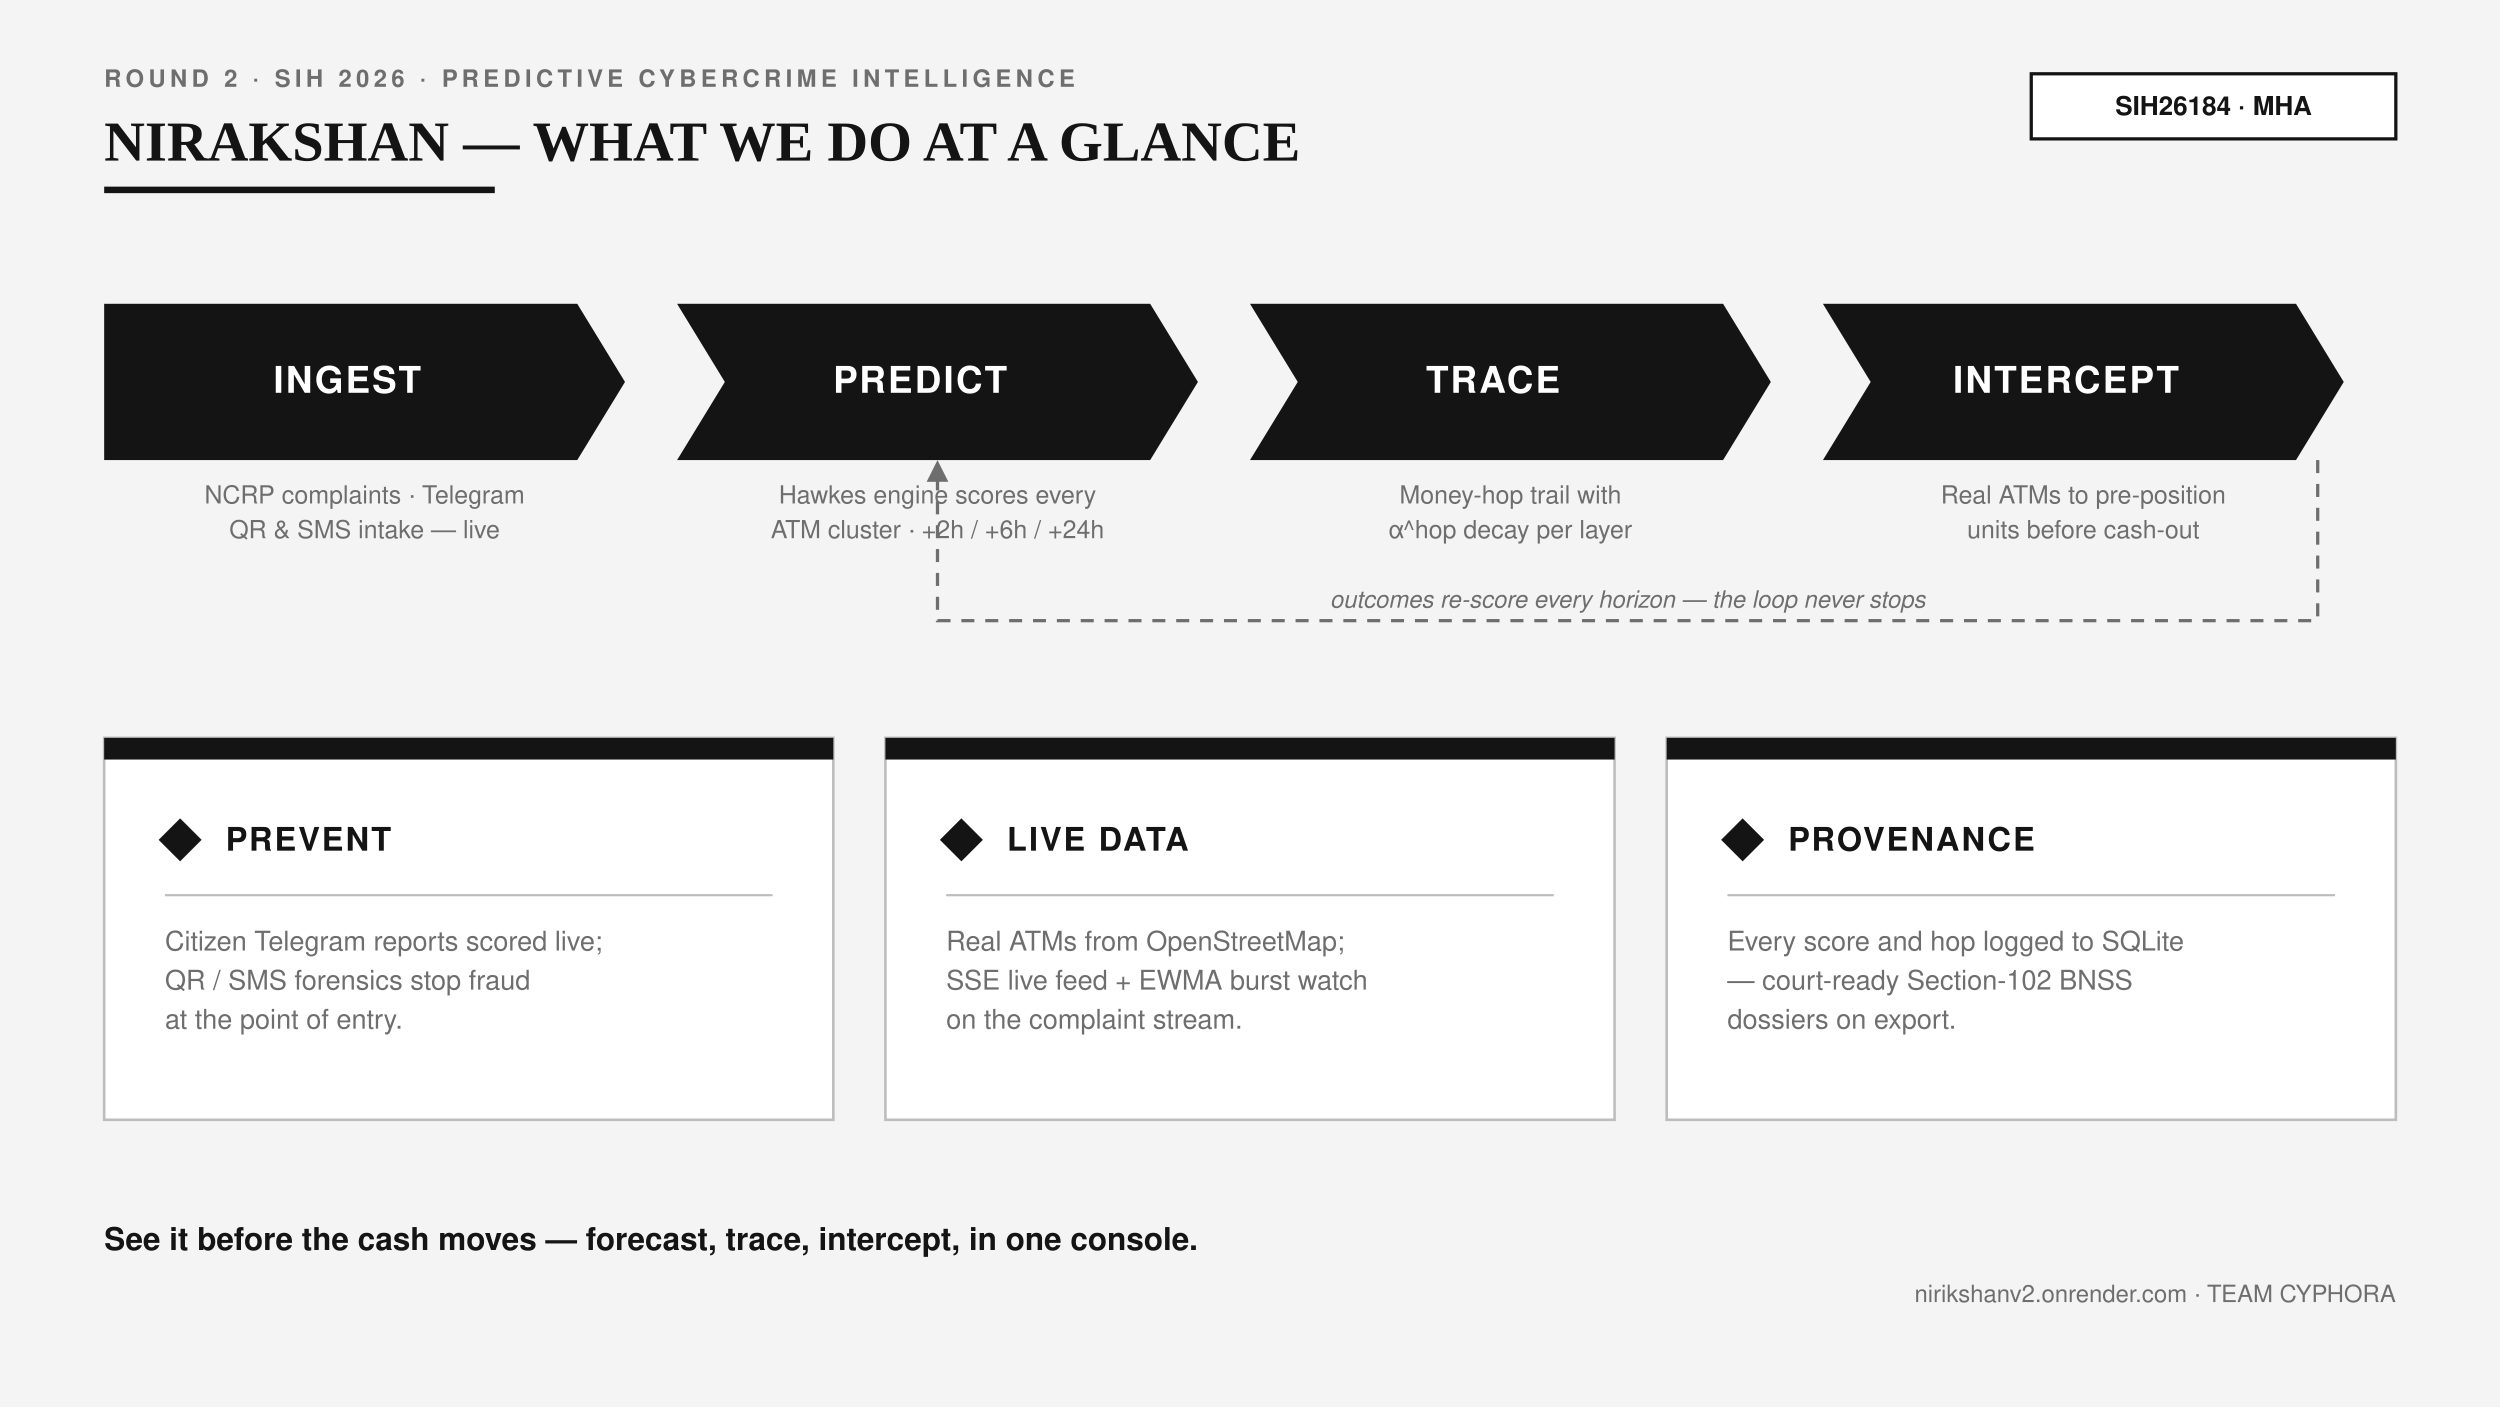
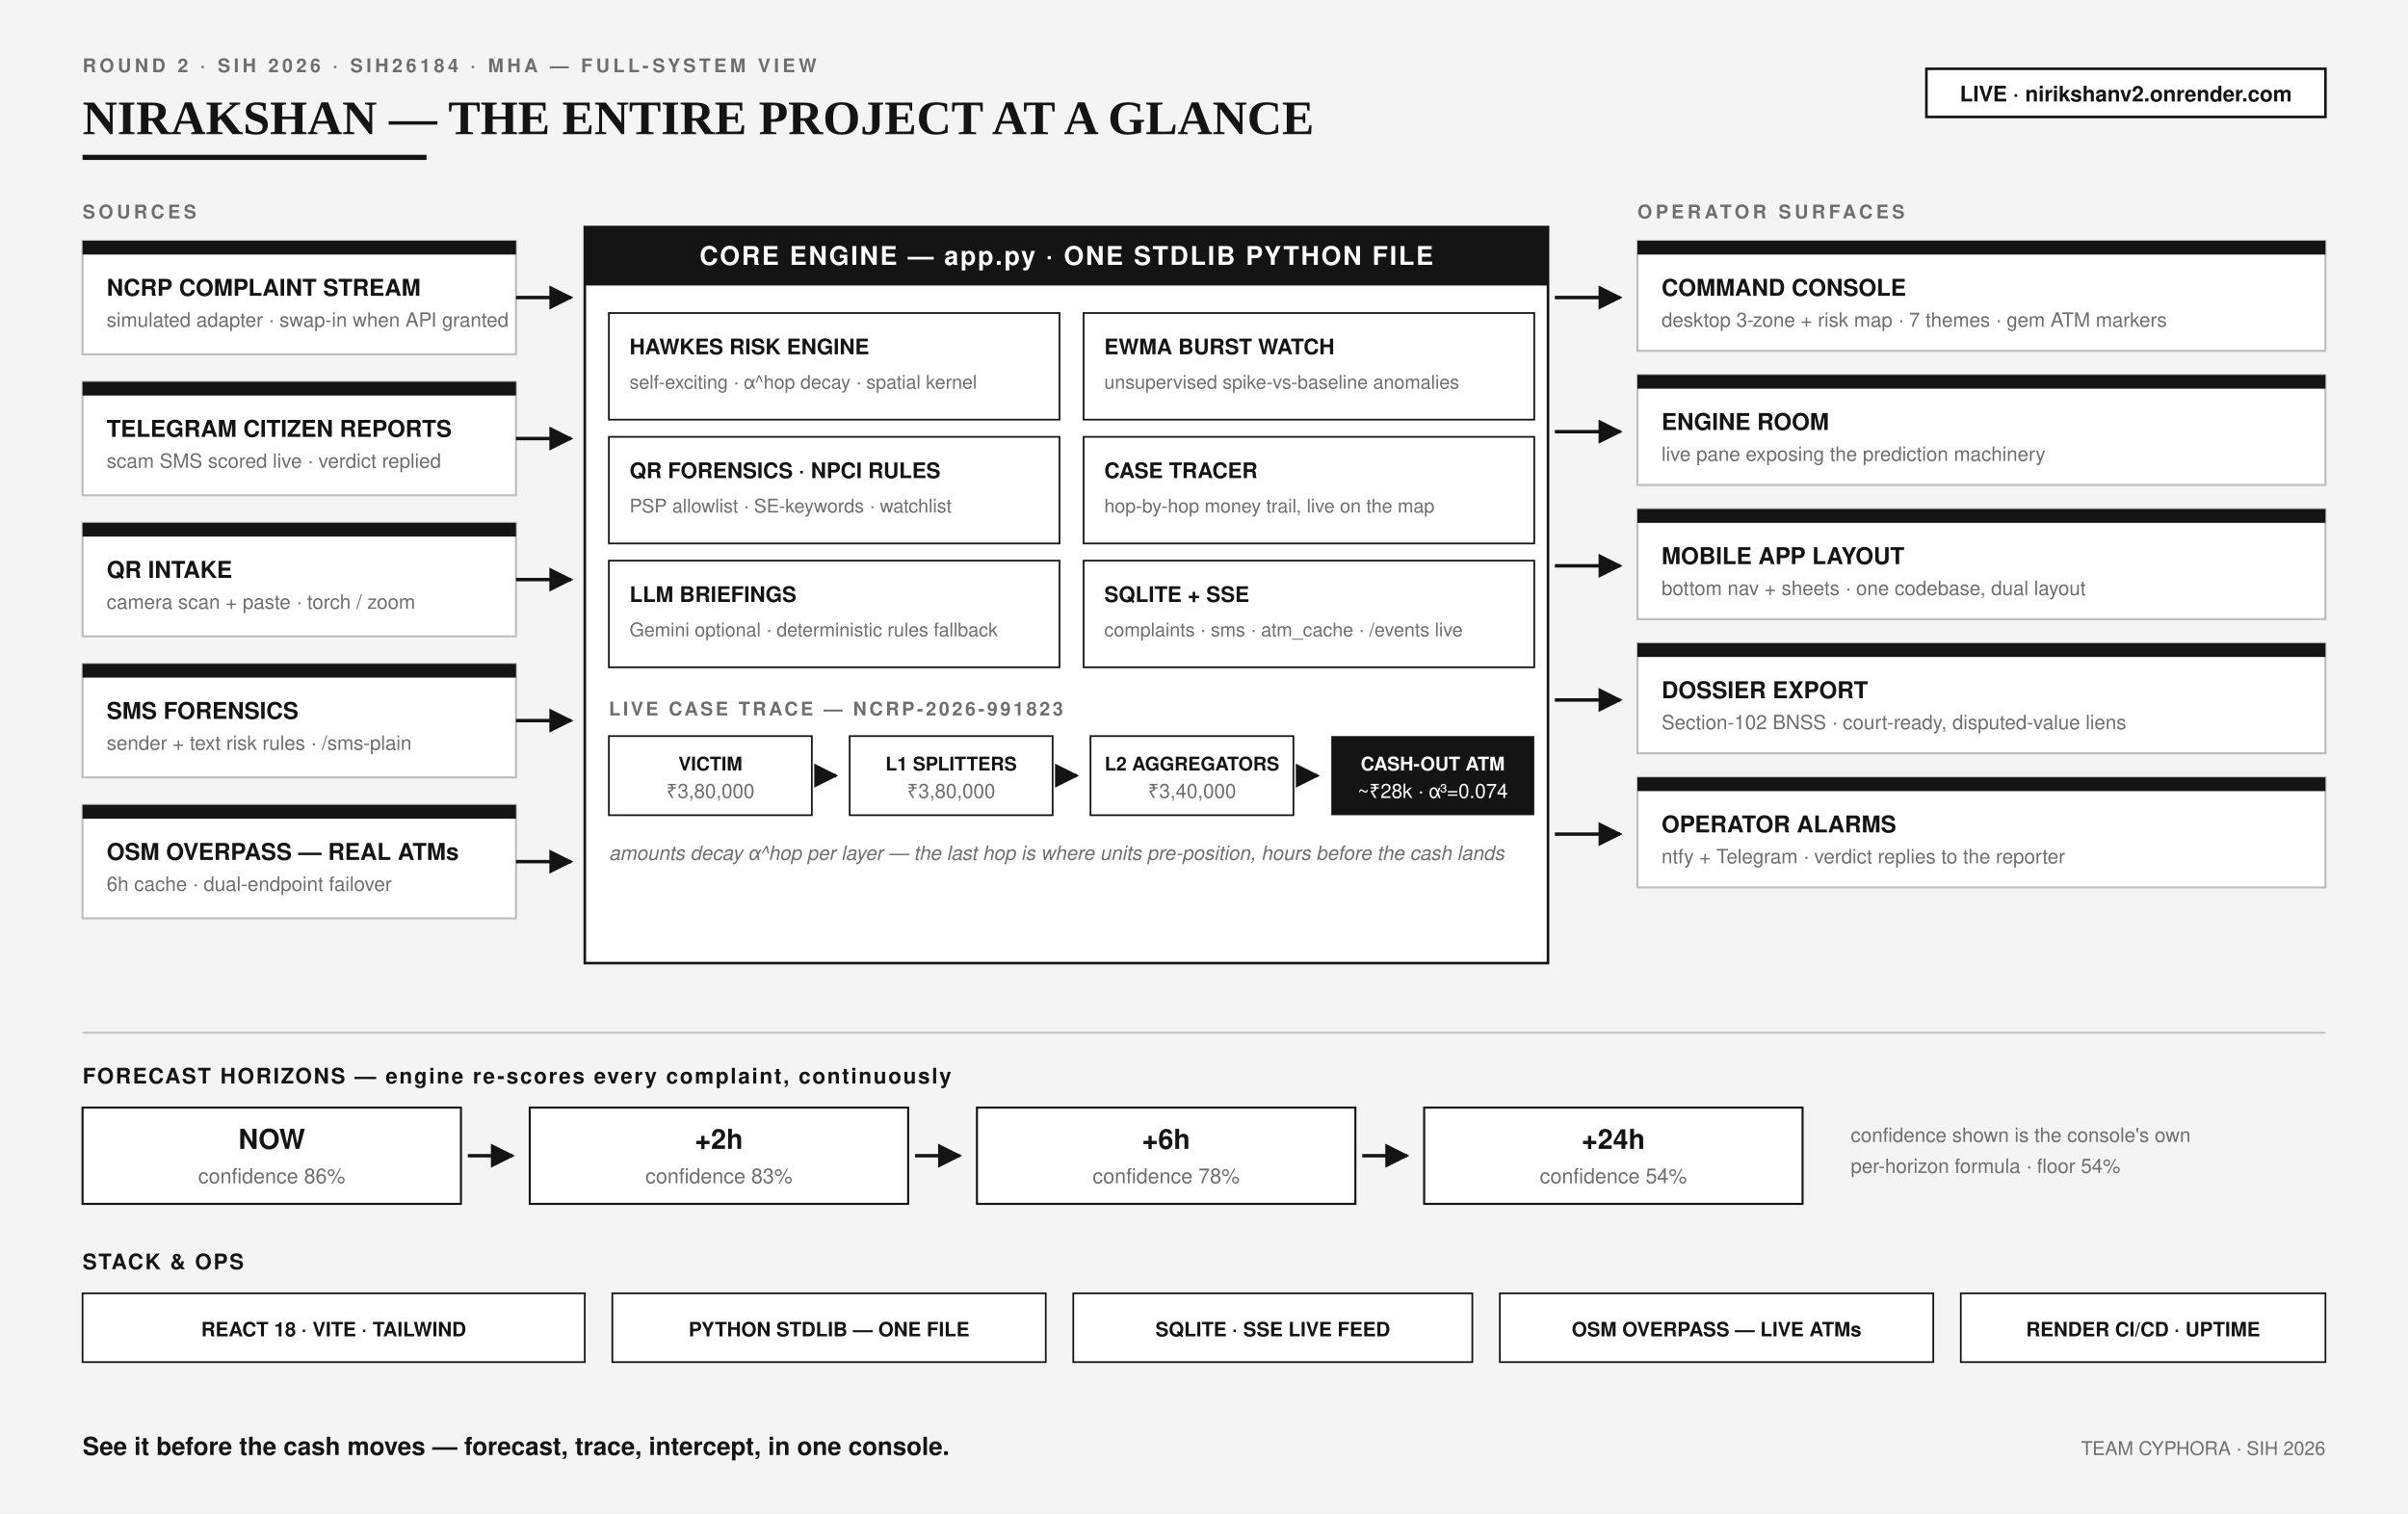
- <svg xmlns="http://www.w3.org/2000/svg" width="1152" height="648" viewBox="0 0 1152 648" role="img" aria-labelledby="title desc">
-   <rect x="0" y="0" width="1152" height="648" fill="#F4F4F4" />
-   <text x="48" y="40" font-family="Helvetica, Arial, sans-serif" font-size="11" font-weight="bold" fill="#6E6E6E" letter-spacing="2">ROUND 2 · SIH 2026 · PREDICTIVE CYBERCRIME INTELLIGENCE</text>
-   <text x="48" y="74" font-family="Georgia, 'Times New Roman', serif" font-size="26" font-weight="bold" fill="#141414">NIRAKSHAN — WHAT WE DO AT A GLANCE</text>
-   <rect x="48" y="86" width="180" height="3" fill="#141414" />
-   <rect x="936" y="34" width="168" height="30" fill="#FFFFFF" stroke="#141414" stroke-width="1.5" />
-   <text x="1020" y="53" text-anchor="middle" font-family="Helvetica, Arial, sans-serif" font-size="12" font-weight="bold" fill="#141414">SIH26184 · MHA</text>
-   <polygon points="48,140 266,140 288,176 266,212 48,212" fill="#141414" />
-   <text x="160" y="181" text-anchor="middle" font-family="Helvetica, Arial, sans-serif" font-size="17" font-weight="bold" fill="#FFFFFF" letter-spacing="1">INGEST</text>
-   <polygon points="312,140 530,140 552,176 530,212 312,212 334,176" fill="#141414" />
-   <text x="424" y="181" text-anchor="middle" font-family="Helvetica, Arial, sans-serif" font-size="17" font-weight="bold" fill="#FFFFFF" letter-spacing="1">PREDICT</text>
-   <polygon points="576,140 794,140 816,176 794,212 576,212 598,176" fill="#141414" />
-   <text x="688" y="181" text-anchor="middle" font-family="Helvetica, Arial, sans-serif" font-size="17" font-weight="bold" fill="#FFFFFF" letter-spacing="1">TRACE</text>
-   <polygon points="840,140 1058,140 1080,176 1058,212 840,212 862,176" fill="#141414" />
-   <text x="952" y="181" text-anchor="middle" font-family="Helvetica, Arial, sans-serif" font-size="17" font-weight="bold" fill="#FFFFFF" letter-spacing="1">INTERCEPT</text>
-   <text x="168" y="232" text-anchor="middle" font-family="Helvetica, Arial, sans-serif" font-size="11.5" fill="#6E6E6E">NCRP complaints · Telegram</text>
-   <text x="168" y="248" text-anchor="middle" font-family="Helvetica, Arial, sans-serif" font-size="11.5" fill="#6E6E6E">QR &amp; SMS intake — live</text>
-   <text x="432" y="232" text-anchor="middle" font-family="Helvetica, Arial, sans-serif" font-size="11.5" fill="#6E6E6E">Hawkes engine scores every</text>
-   <text x="432" y="248" text-anchor="middle" font-family="Helvetica, Arial, sans-serif" font-size="11.5" fill="#6E6E6E">ATM cluster · +2h / +6h / +24h</text>
-   <text x="696" y="232" text-anchor="middle" font-family="Helvetica, Arial, sans-serif" font-size="11.5" fill="#6E6E6E">Money-hop trail with</text>
-   <text x="696" y="248" text-anchor="middle" font-family="Helvetica, Arial, sans-serif" font-size="11.5" fill="#6E6E6E">α^hop decay per layer</text>
-   <text x="960" y="232" text-anchor="middle" font-family="Helvetica, Arial, sans-serif" font-size="11.5" fill="#6E6E6E">Real ATMs to pre-position</text>
-   <text x="960" y="248" text-anchor="middle" font-family="Helvetica, Arial, sans-serif" font-size="11.5" fill="#6E6E6E">units before cash-out</text>
-   <path d="M 1068 212 L 1068 286 L 432 286 L 432 220" fill="none" stroke="#6E6E6E" stroke-width="1.5" stroke-dasharray="6 5" />
-   <polygon points="432,212 427,222 437,222" fill="#6E6E6E" />
-   <text x="750" y="280" text-anchor="middle" font-family="Helvetica, Arial, sans-serif" font-size="11" font-style="italic" fill="#6E6E6E">outcomes re-score every horizon — the loop never stops</text>
-   <rect x="48" y="340" width="336" height="176" fill="#FFFFFF" stroke="#BDBDBD" stroke-width="1.2" />
-   <rect x="48" y="340" width="336" height="10" fill="#141414" />
-   <rect x="76" y="380" width="14" height="14" transform="rotate(45 83 387)" fill="#141414" />
-   <text x="104" y="392" font-family="Helvetica, Arial, sans-serif" font-size="15" font-weight="bold" fill="#141414" letter-spacing="1">PREVENT</text>
-   <rect x="76" y="412" width="280" height="1" fill="#BDBDBD" />
-   <text x="76" y="438" font-family="Helvetica, Arial, sans-serif" font-size="12.5" fill="#6E6E6E">Citizen Telegram reports scored live;</text>
-   <text x="76" y="456" font-family="Helvetica, Arial, sans-serif" font-size="12.5" fill="#6E6E6E">QR / SMS forensics stop fraud</text>
-   <text x="76" y="474" font-family="Helvetica, Arial, sans-serif" font-size="12.5" fill="#6E6E6E">at the point of entry.</text>
-   <rect x="408" y="340" width="336" height="176" fill="#FFFFFF" stroke="#BDBDBD" stroke-width="1.2" />
-   <rect x="408" y="340" width="336" height="10" fill="#141414" />
-   <rect x="436" y="380" width="14" height="14" transform="rotate(45 443 387)" fill="#141414" />
-   <text x="464" y="392" font-family="Helvetica, Arial, sans-serif" font-size="15" font-weight="bold" fill="#141414" letter-spacing="1">LIVE DATA</text>
-   <rect x="436" y="412" width="280" height="1" fill="#BDBDBD" />
-   <text x="436" y="438" font-family="Helvetica, Arial, sans-serif" font-size="12.5" fill="#6E6E6E">Real ATMs from OpenStreetMap;</text>
-   <text x="436" y="456" font-family="Helvetica, Arial, sans-serif" font-size="12.5" fill="#6E6E6E">SSE live feed + EWMA burst watch</text>
-   <text x="436" y="474" font-family="Helvetica, Arial, sans-serif" font-size="12.5" fill="#6E6E6E">on the complaint stream.</text>
-   <rect x="768" y="340" width="336" height="176" fill="#FFFFFF" stroke="#BDBDBD" stroke-width="1.2" />
-   <rect x="768" y="340" width="336" height="10" fill="#141414" />
-   <rect x="796" y="380" width="14" height="14" transform="rotate(45 803 387)" fill="#141414" />
-   <text x="824" y="392" font-family="Helvetica, Arial, sans-serif" font-size="15" font-weight="bold" fill="#141414" letter-spacing="1">PROVENANCE</text>
-   <rect x="796" y="412" width="280" height="1" fill="#BDBDBD" />
-   <text x="796" y="438" font-family="Helvetica, Arial, sans-serif" font-size="12.5" fill="#6E6E6E">Every score and hop logged to SQLite</text>
-   <text x="796" y="456" font-family="Helvetica, Arial, sans-serif" font-size="12.5" fill="#6E6E6E">— court-ready Section-102 BNSS</text>
-   <text x="796" y="474" font-family="Helvetica, Arial, sans-serif" font-size="12.5" fill="#6E6E6E">dossiers on export.</text>
-   <text x="48" y="576" font-family="Helvetica, Arial, sans-serif" font-size="14.5" font-weight="bold" fill="#141414">See it before the cash moves — forecast, trace, intercept, in one console.</text>
-   <text x="1104" y="600" text-anchor="end" font-family="Helvetica, Arial, sans-serif" font-size="11" fill="#6E6E6E">nirikshanv2.onrender.com · TEAM CYPHORA</text>
+ <svg xmlns="http://www.w3.org/2000/svg" width="1400" height="880" viewBox="0 0 1400 880" role="img" aria-labelledby="title desc">
+   <defs>
+     <marker id="ah" viewBox="0 0 10 10" refX="9" refY="5" markerWidth="7" markerHeight="7" orient="auto-start-reverse">
+       <polygon points="0,0 10,5 0,10" fill="#141414" />
+     </marker>
+   </defs>
+   <rect x="0" y="0" width="1400" height="880" fill="#F4F4F4" />
+   <text x="48" y="42" font-family="Helvetica, Arial, sans-serif" font-size="11" font-weight="bold" fill="#6E6E6E" letter-spacing="2">ROUND 2 · SIH 2026 · SIH26184 · MHA — FULL-SYSTEM VIEW</text>
+   <text x="48" y="78" font-family="Georgia, 'Times New Roman', serif" font-size="28" font-weight="bold" fill="#141414">NIRAKSHAN — THE ENTIRE PROJECT AT A GLANCE</text>
+   <rect x="48" y="90" width="200" height="3" fill="#141414" />
+   <rect x="1120" y="40" width="232" height="28" fill="#FFFFFF" stroke="#141414" stroke-width="1.5" />
+   <text x="1236" y="59" text-anchor="middle" font-family="Helvetica, Arial, sans-serif" font-size="12.5" font-weight="bold" fill="#141414">LIVE · nirikshanv2.onrender.com</text>
+   <text x="48" y="127" font-family="Helvetica, Arial, sans-serif" font-size="11" font-weight="bold" fill="#6E6E6E" letter-spacing="2">SOURCES</text>
+   <text x="952" y="127" font-family="Helvetica, Arial, sans-serif" font-size="11" font-weight="bold" fill="#6E6E6E" letter-spacing="2">OPERATOR SURFACES</text>
+   <rect x="48" y="140" width="252" height="66" fill="#FFFFFF" stroke="#BDBDBD" stroke-width="1.2" />
+   <rect x="48" y="140" width="252" height="8" fill="#141414" />
+   <text x="62" y="172" font-family="Helvetica, Arial, sans-serif" font-size="13.5" font-weight="bold" fill="#141414">NCRP COMPLAINT STREAM</text>
+   <text x="62" y="190" font-family="Helvetica, Arial, sans-serif" font-size="11.5" fill="#6E6E6E">simulated adapter · swap-in when API granted</text>
+   <line x1="300" y1="173" x2="332" y2="173" stroke="#141414" stroke-width="2" marker-end="url(#ah)" />
+   <rect x="48" y="222" width="252" height="66" fill="#FFFFFF" stroke="#BDBDBD" stroke-width="1.2" />
+   <rect x="48" y="222" width="252" height="8" fill="#141414" />
+   <text x="62" y="254" font-family="Helvetica, Arial, sans-serif" font-size="13.5" font-weight="bold" fill="#141414">TELEGRAM CITIZEN REPORTS</text>
+   <text x="62" y="272" font-family="Helvetica, Arial, sans-serif" font-size="11.5" fill="#6E6E6E">scam SMS scored live · verdict replied</text>
+   <line x1="300" y1="255" x2="332" y2="255" stroke="#141414" stroke-width="2" marker-end="url(#ah)" />
+   <rect x="48" y="304" width="252" height="66" fill="#FFFFFF" stroke="#BDBDBD" stroke-width="1.2" />
+   <rect x="48" y="304" width="252" height="8" fill="#141414" />
+   <text x="62" y="336" font-family="Helvetica, Arial, sans-serif" font-size="13.5" font-weight="bold" fill="#141414">QR INTAKE</text>
+   <text x="62" y="354" font-family="Helvetica, Arial, sans-serif" font-size="11.5" fill="#6E6E6E">camera scan + paste · torch / zoom</text>
+   <line x1="300" y1="337" x2="332" y2="337" stroke="#141414" stroke-width="2" marker-end="url(#ah)" />
+   <rect x="48" y="386" width="252" height="66" fill="#FFFFFF" stroke="#BDBDBD" stroke-width="1.2" />
+   <rect x="48" y="386" width="252" height="8" fill="#141414" />
+   <text x="62" y="418" font-family="Helvetica, Arial, sans-serif" font-size="13.5" font-weight="bold" fill="#141414">SMS FORENSICS</text>
+   <text x="62" y="436" font-family="Helvetica, Arial, sans-serif" font-size="11.5" fill="#6E6E6E">sender + text risk rules · /sms-plain</text>
+   <line x1="300" y1="419" x2="332" y2="419" stroke="#141414" stroke-width="2" marker-end="url(#ah)" />
+   <rect x="48" y="468" width="252" height="66" fill="#FFFFFF" stroke="#BDBDBD" stroke-width="1.2" />
+   <rect x="48" y="468" width="252" height="8" fill="#141414" />
+   <text x="62" y="500" font-family="Helvetica, Arial, sans-serif" font-size="13.5" font-weight="bold" fill="#141414">OSM OVERPASS — REAL ATMs</text>
+   <text x="62" y="518" font-family="Helvetica, Arial, sans-serif" font-size="11.5" fill="#6E6E6E">6h cache · dual-endpoint failover</text>
+   <line x1="300" y1="501" x2="332" y2="501" stroke="#141414" stroke-width="2" marker-end="url(#ah)" />
+   <rect x="340" y="132" width="560" height="428" fill="#FFFFFF" stroke="#141414" stroke-width="1.5" />
+   <rect x="340" y="132" width="560" height="34" fill="#141414" />
+   <text x="620" y="154" text-anchor="middle" font-family="Helvetica, Arial, sans-serif" font-size="15" font-weight="bold" fill="#FFFFFF" letter-spacing="1">CORE ENGINE — app.py · ONE STDLIB PYTHON FILE</text>
+   <rect x="354" y="182" width="262" height="62" fill="#FFFFFF" stroke="#141414" stroke-width="1" />
+   <text x="366" y="206" font-family="Helvetica, Arial, sans-serif" font-size="12.5" font-weight="bold" fill="#141414">HAWKES RISK ENGINE</text>
+   <text x="366" y="226" font-family="Helvetica, Arial, sans-serif" font-size="11" fill="#6E6E6E">self-exciting · α^hop decay · spatial kernel</text>
+   <rect x="630" y="182" width="262" height="62" fill="#FFFFFF" stroke="#141414" stroke-width="1" />
+   <text x="642" y="206" font-family="Helvetica, Arial, sans-serif" font-size="12.5" font-weight="bold" fill="#141414">EWMA BURST WATCH</text>
+   <text x="642" y="226" font-family="Helvetica, Arial, sans-serif" font-size="11" fill="#6E6E6E">unsupervised spike-vs-baseline anomalies</text>
+   <rect x="354" y="254" width="262" height="62" fill="#FFFFFF" stroke="#141414" stroke-width="1" />
+   <text x="366" y="278" font-family="Helvetica, Arial, sans-serif" font-size="12.5" font-weight="bold" fill="#141414">QR FORENSICS · NPCI RULES</text>
+   <text x="366" y="298" font-family="Helvetica, Arial, sans-serif" font-size="11" fill="#6E6E6E">PSP allowlist · SE-keywords · watchlist</text>
+   <rect x="630" y="254" width="262" height="62" fill="#FFFFFF" stroke="#141414" stroke-width="1" />
+   <text x="642" y="278" font-family="Helvetica, Arial, sans-serif" font-size="12.5" font-weight="bold" fill="#141414">CASE TRACER</text>
+   <text x="642" y="298" font-family="Helvetica, Arial, sans-serif" font-size="11" fill="#6E6E6E">hop-by-hop money trail, live on the map</text>
+   <rect x="354" y="326" width="262" height="62" fill="#FFFFFF" stroke="#141414" stroke-width="1" />
+   <text x="366" y="350" font-family="Helvetica, Arial, sans-serif" font-size="12.5" font-weight="bold" fill="#141414">LLM BRIEFINGS</text>
+   <text x="366" y="370" font-family="Helvetica, Arial, sans-serif" font-size="11" fill="#6E6E6E">Gemini optional · deterministic rules fallback</text>
+   <rect x="630" y="326" width="262" height="62" fill="#FFFFFF" stroke="#141414" stroke-width="1" />
+   <text x="642" y="350" font-family="Helvetica, Arial, sans-serif" font-size="12.5" font-weight="bold" fill="#141414">SQLITE + SSE</text>
+   <text x="642" y="370" font-family="Helvetica, Arial, sans-serif" font-size="11" fill="#6E6E6E">complaints · sms · atm_cache · /events live</text>
+   <text x="354" y="416" font-family="Helvetica, Arial, sans-serif" font-size="11" font-weight="bold" fill="#6E6E6E" letter-spacing="1.5">LIVE CASE TRACE — NCRP-2026-991823</text>
+   <rect x="354" y="428" width="118" height="46" fill="#FFFFFF" stroke="#141414" stroke-width="1" />
+   <text x="413" y="448" text-anchor="middle" font-family="Helvetica, Arial, sans-serif" font-size="11" font-weight="bold" fill="#141414">VICTIM</text>
+   <text x="413" y="464" text-anchor="middle" font-family="Helvetica, Arial, sans-serif" font-size="11.5" fill="#6E6E6E">₹3,80,000</text>
+   <line x1="474" y1="451" x2="486" y2="451" stroke="#141414" stroke-width="2" marker-end="url(#ah)" />
+   <rect x="494" y="428" width="118" height="46" fill="#FFFFFF" stroke="#141414" stroke-width="1" />
+   <text x="553" y="448" text-anchor="middle" font-family="Helvetica, Arial, sans-serif" font-size="11" font-weight="bold" fill="#141414">L1 SPLITTERS</text>
+   <text x="553" y="464" text-anchor="middle" font-family="Helvetica, Arial, sans-serif" font-size="11.5" fill="#6E6E6E">₹3,80,000</text>
+   <line x1="614" y1="451" x2="626" y2="451" stroke="#141414" stroke-width="2" marker-end="url(#ah)" />
+   <rect x="634" y="428" width="118" height="46" fill="#FFFFFF" stroke="#141414" stroke-width="1" />
+   <text x="693" y="448" text-anchor="middle" font-family="Helvetica, Arial, sans-serif" font-size="11" font-weight="bold" fill="#141414">L2 AGGREGATORS</text>
+   <text x="693" y="464" text-anchor="middle" font-family="Helvetica, Arial, sans-serif" font-size="11.5" fill="#6E6E6E">₹3,40,000</text>
+   <line x1="754" y1="451" x2="766" y2="451" stroke="#141414" stroke-width="2" marker-end="url(#ah)" />
+   <rect x="774" y="428" width="118" height="46" fill="#141414" />
+   <text x="833" y="448" text-anchor="middle" font-family="Helvetica, Arial, sans-serif" font-size="11" font-weight="bold" fill="#FFFFFF">CASH-OUT ATM</text>
+   <text x="833" y="464" text-anchor="middle" font-family="Helvetica, Arial, sans-serif" font-size="11.5" fill="#FFFFFF">~₹28k · α³=0.074</text>
+   <text x="354" y="500" font-family="Helvetica, Arial, sans-serif" font-size="11.5" font-style="italic" fill="#6E6E6E">amounts decay α^hop per layer — the last hop is where units pre-position, hours before the cash lands</text>
+   <line x1="904" y1="173" x2="942" y2="173" stroke="#141414" stroke-width="2" marker-end="url(#ah)" />
+   <line x1="904" y1="251" x2="942" y2="251" stroke="#141414" stroke-width="2" marker-end="url(#ah)" />
+   <line x1="904" y1="329" x2="942" y2="329" stroke="#141414" stroke-width="2" marker-end="url(#ah)" />
+   <line x1="904" y1="407" x2="942" y2="407" stroke="#141414" stroke-width="2" marker-end="url(#ah)" />
+   <line x1="904" y1="485" x2="942" y2="485" stroke="#141414" stroke-width="2" marker-end="url(#ah)" />
+   <rect x="952" y="140" width="400" height="64" fill="#FFFFFF" stroke="#BDBDBD" stroke-width="1.2" />
+   <rect x="952" y="140" width="400" height="8" fill="#141414" />
+   <text x="966" y="172" font-family="Helvetica, Arial, sans-serif" font-size="13.5" font-weight="bold" fill="#141414">COMMAND CONSOLE</text>
+   <text x="966" y="190" font-family="Helvetica, Arial, sans-serif" font-size="11.5" fill="#6E6E6E">desktop 3-zone + risk map · 7 themes · gem ATM markers</text>
+   <rect x="952" y="218" width="400" height="64" fill="#FFFFFF" stroke="#BDBDBD" stroke-width="1.2" />
+   <rect x="952" y="218" width="400" height="8" fill="#141414" />
+   <text x="966" y="250" font-family="Helvetica, Arial, sans-serif" font-size="13.5" font-weight="bold" fill="#141414">ENGINE ROOM</text>
+   <text x="966" y="268" font-family="Helvetica, Arial, sans-serif" font-size="11.5" fill="#6E6E6E">live pane exposing the prediction machinery</text>
+   <rect x="952" y="296" width="400" height="64" fill="#FFFFFF" stroke="#BDBDBD" stroke-width="1.2" />
+   <rect x="952" y="296" width="400" height="8" fill="#141414" />
+   <text x="966" y="328" font-family="Helvetica, Arial, sans-serif" font-size="13.5" font-weight="bold" fill="#141414">MOBILE APP LAYOUT</text>
+   <text x="966" y="346" font-family="Helvetica, Arial, sans-serif" font-size="11.5" fill="#6E6E6E">bottom nav + sheets · one codebase, dual layout</text>
+   <rect x="952" y="374" width="400" height="64" fill="#FFFFFF" stroke="#BDBDBD" stroke-width="1.2" />
+   <rect x="952" y="374" width="400" height="8" fill="#141414" />
+   <text x="966" y="406" font-family="Helvetica, Arial, sans-serif" font-size="13.5" font-weight="bold" fill="#141414">DOSSIER EXPORT</text>
+   <text x="966" y="424" font-family="Helvetica, Arial, sans-serif" font-size="11.5" fill="#6E6E6E">Section-102 BNSS · court-ready, disputed-value liens</text>
+   <rect x="952" y="452" width="400" height="64" fill="#FFFFFF" stroke="#BDBDBD" stroke-width="1.2" />
+   <rect x="952" y="452" width="400" height="8" fill="#141414" />
+   <text x="966" y="484" font-family="Helvetica, Arial, sans-serif" font-size="13.5" font-weight="bold" fill="#141414">OPERATOR ALARMS</text>
+   <text x="966" y="502" font-family="Helvetica, Arial, sans-serif" font-size="11.5" fill="#6E6E6E">ntfy + Telegram · verdict replies to the reporter</text>
+   <rect x="48" y="600" width="1304" height="1" fill="#BDBDBD" />
+   <text x="48" y="630" font-family="Helvetica, Arial, sans-serif" font-size="12.5" font-weight="bold" fill="#141414" letter-spacing="1">FORECAST HORIZONS — engine re-scores every complaint, continuously</text>
+   <rect x="48" y="644" width="220" height="56" fill="#FFFFFF" stroke="#141414" stroke-width="1.2" />
+   <text x="158" y="668" text-anchor="middle" font-family="Helvetica, Arial, sans-serif" font-size="16" font-weight="bold" fill="#141414">NOW</text>
+   <text x="158" y="688" text-anchor="middle" font-family="Helvetica, Arial, sans-serif" font-size="12" fill="#6E6E6E">confidence 86%</text>
+   <line x1="272" y1="672" x2="298" y2="672" stroke="#141414" stroke-width="2" marker-end="url(#ah)" />
+   <rect x="308" y="644" width="220" height="56" fill="#FFFFFF" stroke="#141414" stroke-width="1.2" />
+   <text x="418" y="668" text-anchor="middle" font-family="Helvetica, Arial, sans-serif" font-size="16" font-weight="bold" fill="#141414">+2h</text>
+   <text x="418" y="688" text-anchor="middle" font-family="Helvetica, Arial, sans-serif" font-size="12" fill="#6E6E6E">confidence 83%</text>
+   <line x1="532" y1="672" x2="558" y2="672" stroke="#141414" stroke-width="2" marker-end="url(#ah)" />
+   <rect x="568" y="644" width="220" height="56" fill="#FFFFFF" stroke="#141414" stroke-width="1.2" />
+   <text x="678" y="668" text-anchor="middle" font-family="Helvetica, Arial, sans-serif" font-size="16" font-weight="bold" fill="#141414">+6h</text>
+   <text x="678" y="688" text-anchor="middle" font-family="Helvetica, Arial, sans-serif" font-size="12" fill="#6E6E6E">confidence 78%</text>
+   <line x1="792" y1="672" x2="818" y2="672" stroke="#141414" stroke-width="2" marker-end="url(#ah)" />
+   <rect x="828" y="644" width="220" height="56" fill="#FFFFFF" stroke="#141414" stroke-width="1.2" />
+   <text x="938" y="668" text-anchor="middle" font-family="Helvetica, Arial, sans-serif" font-size="16" font-weight="bold" fill="#141414">+24h</text>
+   <text x="938" y="688" text-anchor="middle" font-family="Helvetica, Arial, sans-serif" font-size="12" fill="#6E6E6E">confidence 54%</text>
+   <text x="1076" y="664" font-family="Helvetica, Arial, sans-serif" font-size="11.5" fill="#6E6E6E">confidence shown is the console's own</text>
+   <text x="1076" y="682" font-family="Helvetica, Arial, sans-serif" font-size="11.5" fill="#6E6E6E">per-horizon formula · floor 54%</text>
+   <text x="48" y="738" font-family="Helvetica, Arial, sans-serif" font-size="12.5" font-weight="bold" fill="#141414" letter-spacing="1">STACK &amp; OPS</text>
+   <rect x="48" y="752" width="292" height="40" fill="#FFFFFF" stroke="#141414" stroke-width="1" />
+   <text x="194" y="777" text-anchor="middle" font-family="Helvetica, Arial, sans-serif" font-size="11.5" font-weight="bold" fill="#141414">REACT 18 · VITE · TAILWIND</text>
+   <rect x="356" y="752" width="252" height="40" fill="#FFFFFF" stroke="#141414" stroke-width="1" />
+   <text x="482" y="777" text-anchor="middle" font-family="Helvetica, Arial, sans-serif" font-size="11.5" font-weight="bold" fill="#141414">PYTHON STDLIB — ONE FILE</text>
+   <rect x="624" y="752" width="232" height="40" fill="#FFFFFF" stroke="#141414" stroke-width="1" />
+   <text x="740" y="777" text-anchor="middle" font-family="Helvetica, Arial, sans-serif" font-size="11.5" font-weight="bold" fill="#141414">SQLITE · SSE LIVE FEED</text>
+   <rect x="872" y="752" width="252" height="40" fill="#FFFFFF" stroke="#141414" stroke-width="1" />
+   <text x="998" y="777" text-anchor="middle" font-family="Helvetica, Arial, sans-serif" font-size="11.5" font-weight="bold" fill="#141414">OSM OVERPASS — LIVE ATMs</text>
+   <rect x="1140" y="752" width="212" height="40" fill="#FFFFFF" stroke="#141414" stroke-width="1" />
+   <text x="1246" y="777" text-anchor="middle" font-family="Helvetica, Arial, sans-serif" font-size="11.5" font-weight="bold" fill="#141414">RENDER CI/CD · UPTIME</text>
+   <text x="48" y="846" font-family="Helvetica, Arial, sans-serif" font-size="14.5" font-weight="bold" fill="#141414">See it before the cash moves — forecast, trace, intercept, in one console.</text>
+   <text x="1352" y="846" text-anchor="end" font-family="Helvetica, Arial, sans-serif" font-size="11" fill="#6E6E6E">TEAM CYPHORA · SIH 2026</text>
</svg>
